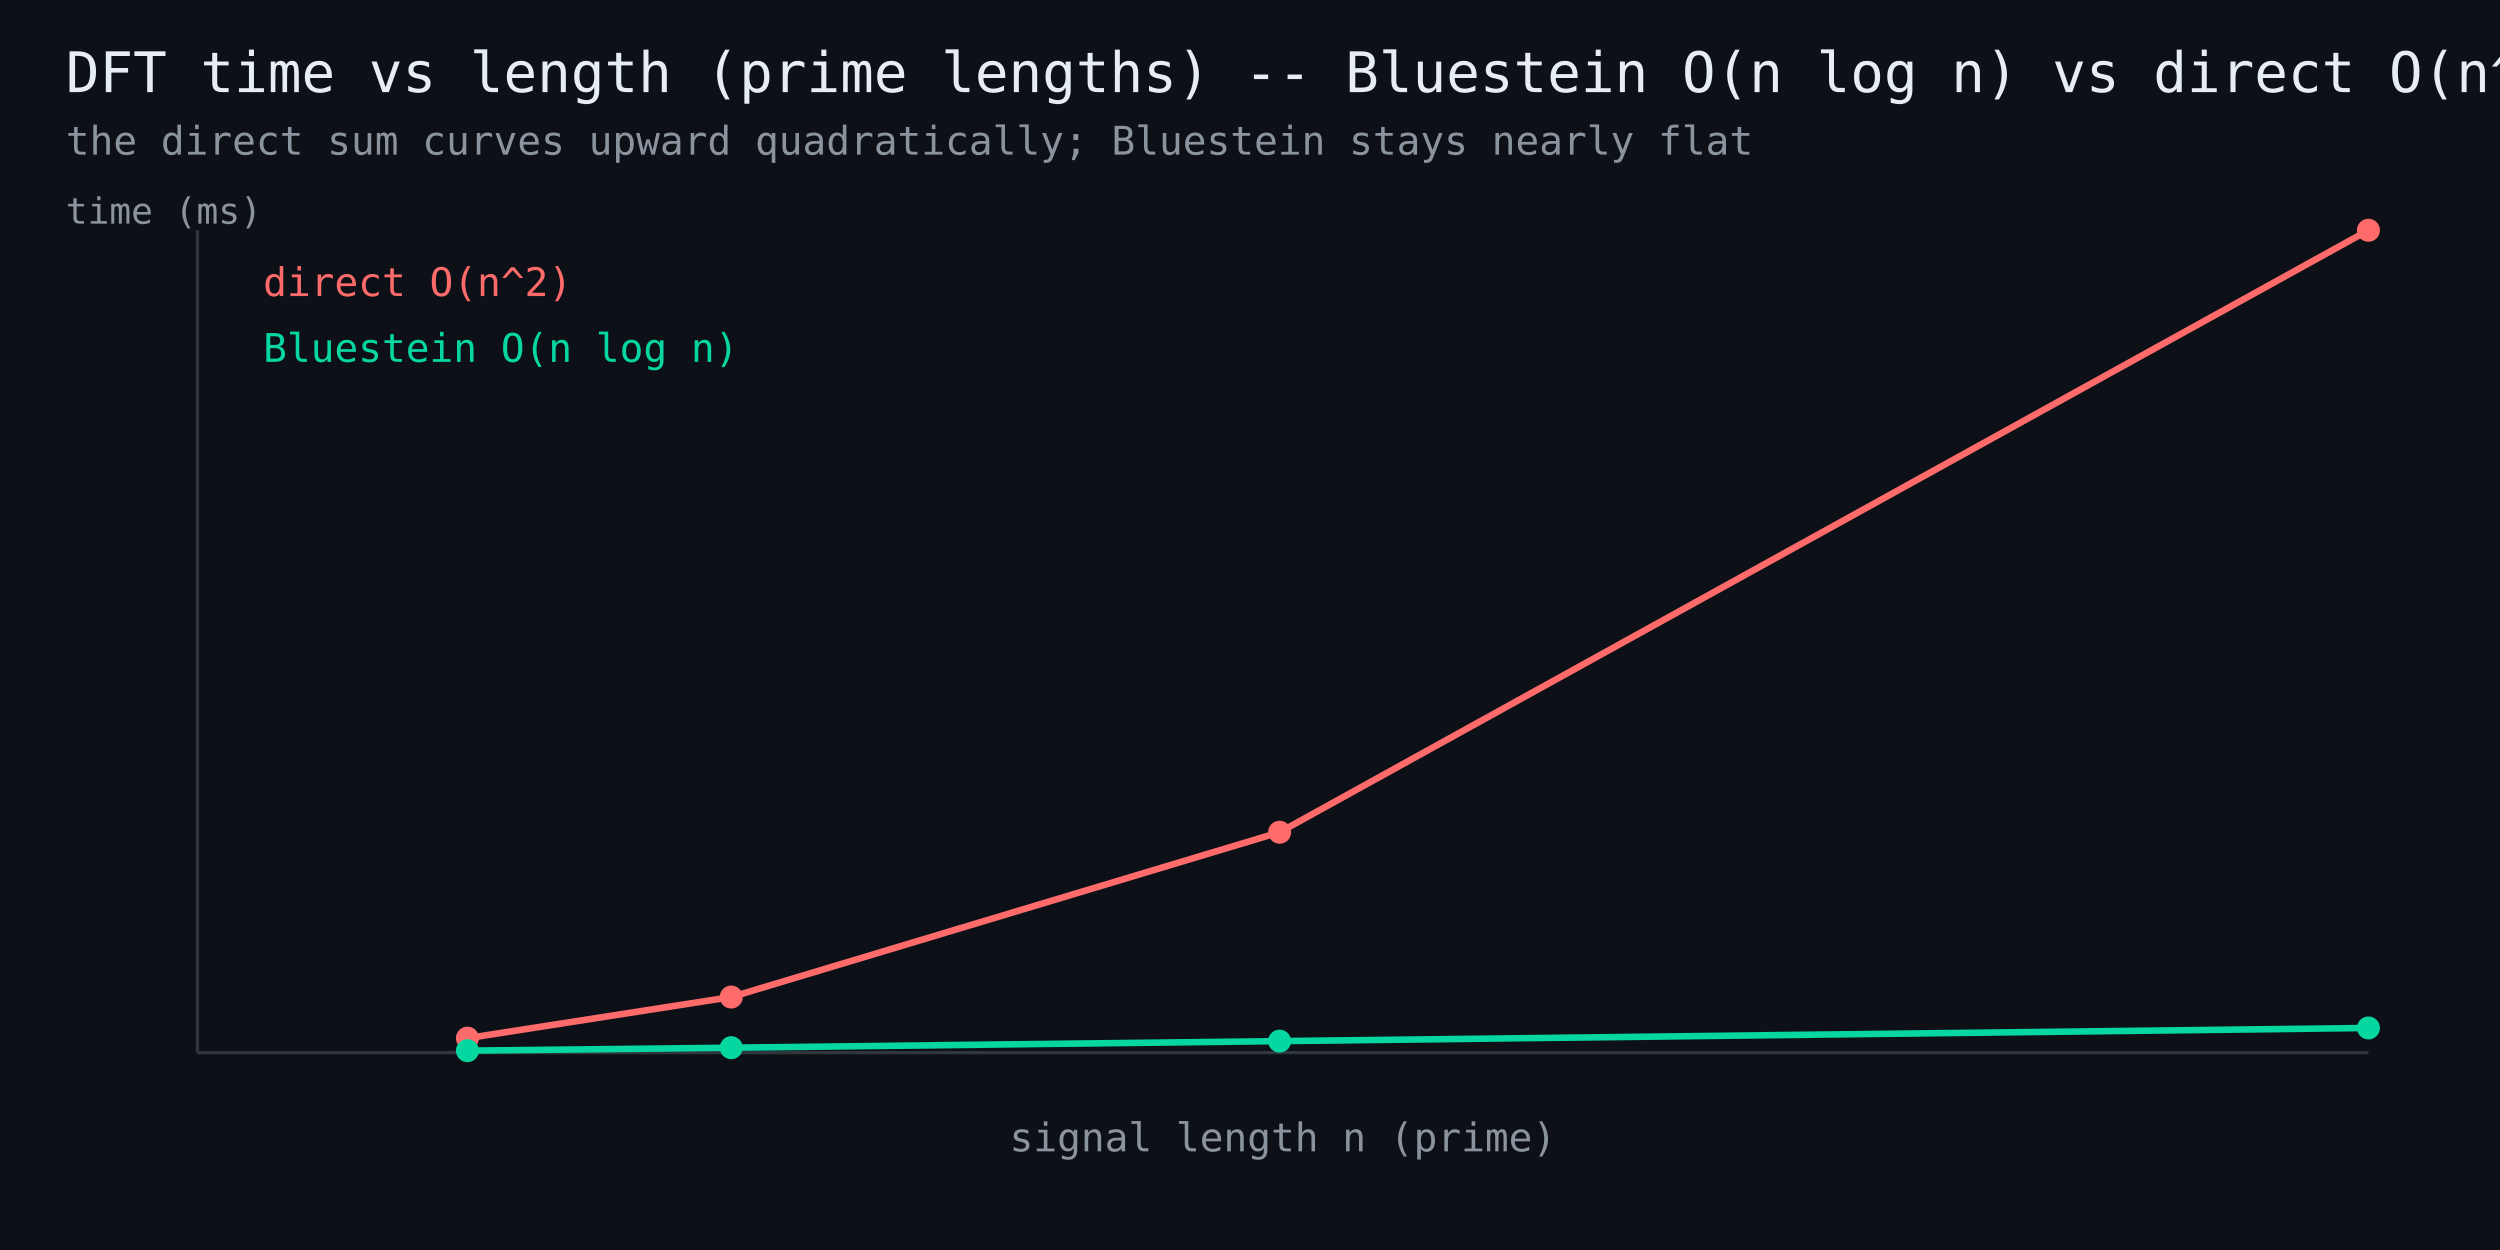
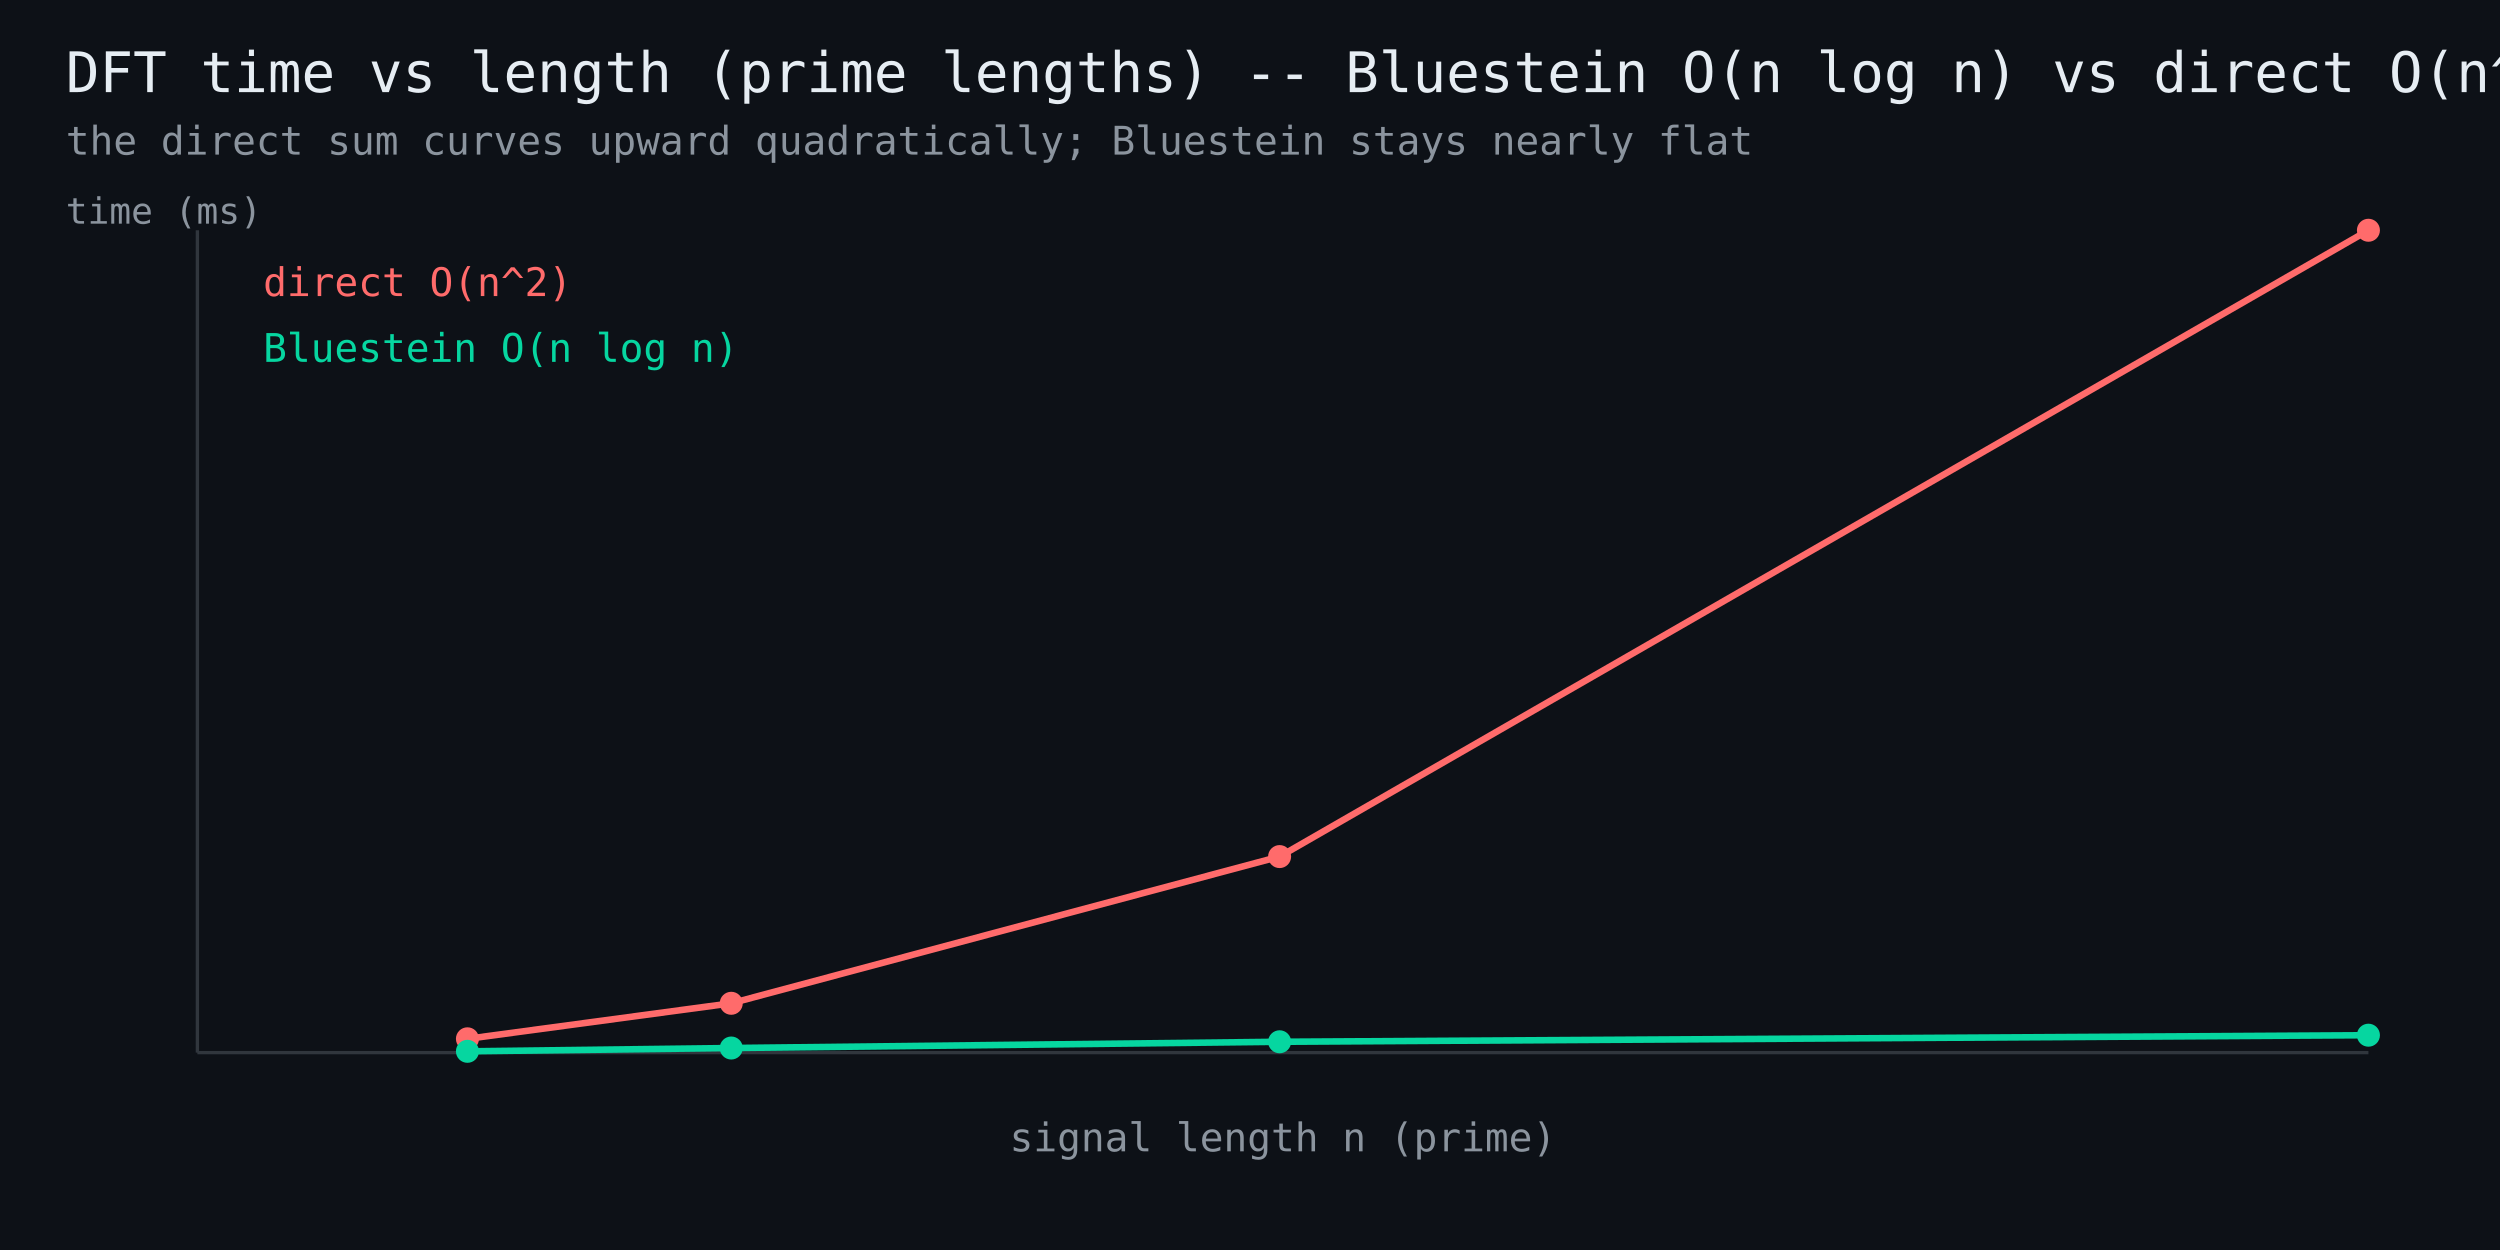
<svg xmlns="http://www.w3.org/2000/svg" width="760" height="380" viewBox="0 0 760 380" font-family="monospace">
  <rect width="760" height="380" fill="#0d1117" />
  <text x="20" y="28" fill="#e6edf3" font-size="17">DFT time vs length (prime lengths) -- Bluestein O(n log n) vs direct O(n^2)</text>
  <text x="20" y="47" fill="#8b949e" font-size="12">the direct sum curves upward quadratically; Bluestein stays nearly flat</text>
  <line x1="60" y1="320" x2="720" y2="320" stroke="#30363d" stroke-width="1" />
  <line x1="60" y1="320" x2="60" y2="70" stroke="#30363d" stroke-width="1" />
-   <polyline points="142.1,315.6 222.3,303.1 389.0,253.0 720.0,70.0" fill="none" stroke="#ff6b6b" stroke-width="2" />
-   <circle cx="142.1" cy="315.6" r="3.5" fill="#ff6b6b" />
-   <circle cx="222.3" cy="303.1" r="3.5" fill="#ff6b6b" />
-   <circle cx="389.0" cy="253.0" r="3.5" fill="#ff6b6b" />
+   <polyline points="142.1,315.8 222.3,305.0 389.0,260.4 720.0,70.0" fill="none" stroke="#ff6b6b" stroke-width="2" />
+   <circle cx="142.1" cy="315.8" r="3.5" fill="#ff6b6b" />
+   <circle cx="222.3" cy="305.0" r="3.5" fill="#ff6b6b" />
+   <circle cx="389.0" cy="260.4" r="3.5" fill="#ff6b6b" />
  <circle cx="720.0" cy="70.0" r="3.5" fill="#ff6b6b" />
  <text x="80" y="90" fill="#ff6b6b" font-size="12">direct O(n^2)</text>
-   <polyline points="142.1,319.4 222.3,318.5 389.0,316.5 720.0,312.5" fill="none" stroke="#06d6a0" stroke-width="2" />
-   <circle cx="142.1" cy="319.4" r="3.5" fill="#06d6a0" />
-   <circle cx="222.3" cy="318.5" r="3.5" fill="#06d6a0" />
-   <circle cx="389.0" cy="316.5" r="3.5" fill="#06d6a0" />
-   <circle cx="720.0" cy="312.5" r="3.5" fill="#06d6a0" />
+   <polyline points="142.1,319.6 222.3,318.6 389.0,316.7 720.0,314.7" fill="none" stroke="#06d6a0" stroke-width="2" />
+   <circle cx="142.1" cy="319.6" r="3.5" fill="#06d6a0" />
+   <circle cx="222.3" cy="318.6" r="3.5" fill="#06d6a0" />
+   <circle cx="389.0" cy="316.7" r="3.5" fill="#06d6a0" />
+   <circle cx="720.0" cy="314.7" r="3.5" fill="#06d6a0" />
  <text x="80" y="110" fill="#06d6a0" font-size="12">Bluestein O(n log n)</text>
  <text x="390" y="350" fill="#8b949e" font-size="12" text-anchor="middle">signal length n (prime)</text>
  <text x="20" y="68" fill="#8b949e" font-size="11">time (ms)</text>
</svg>
